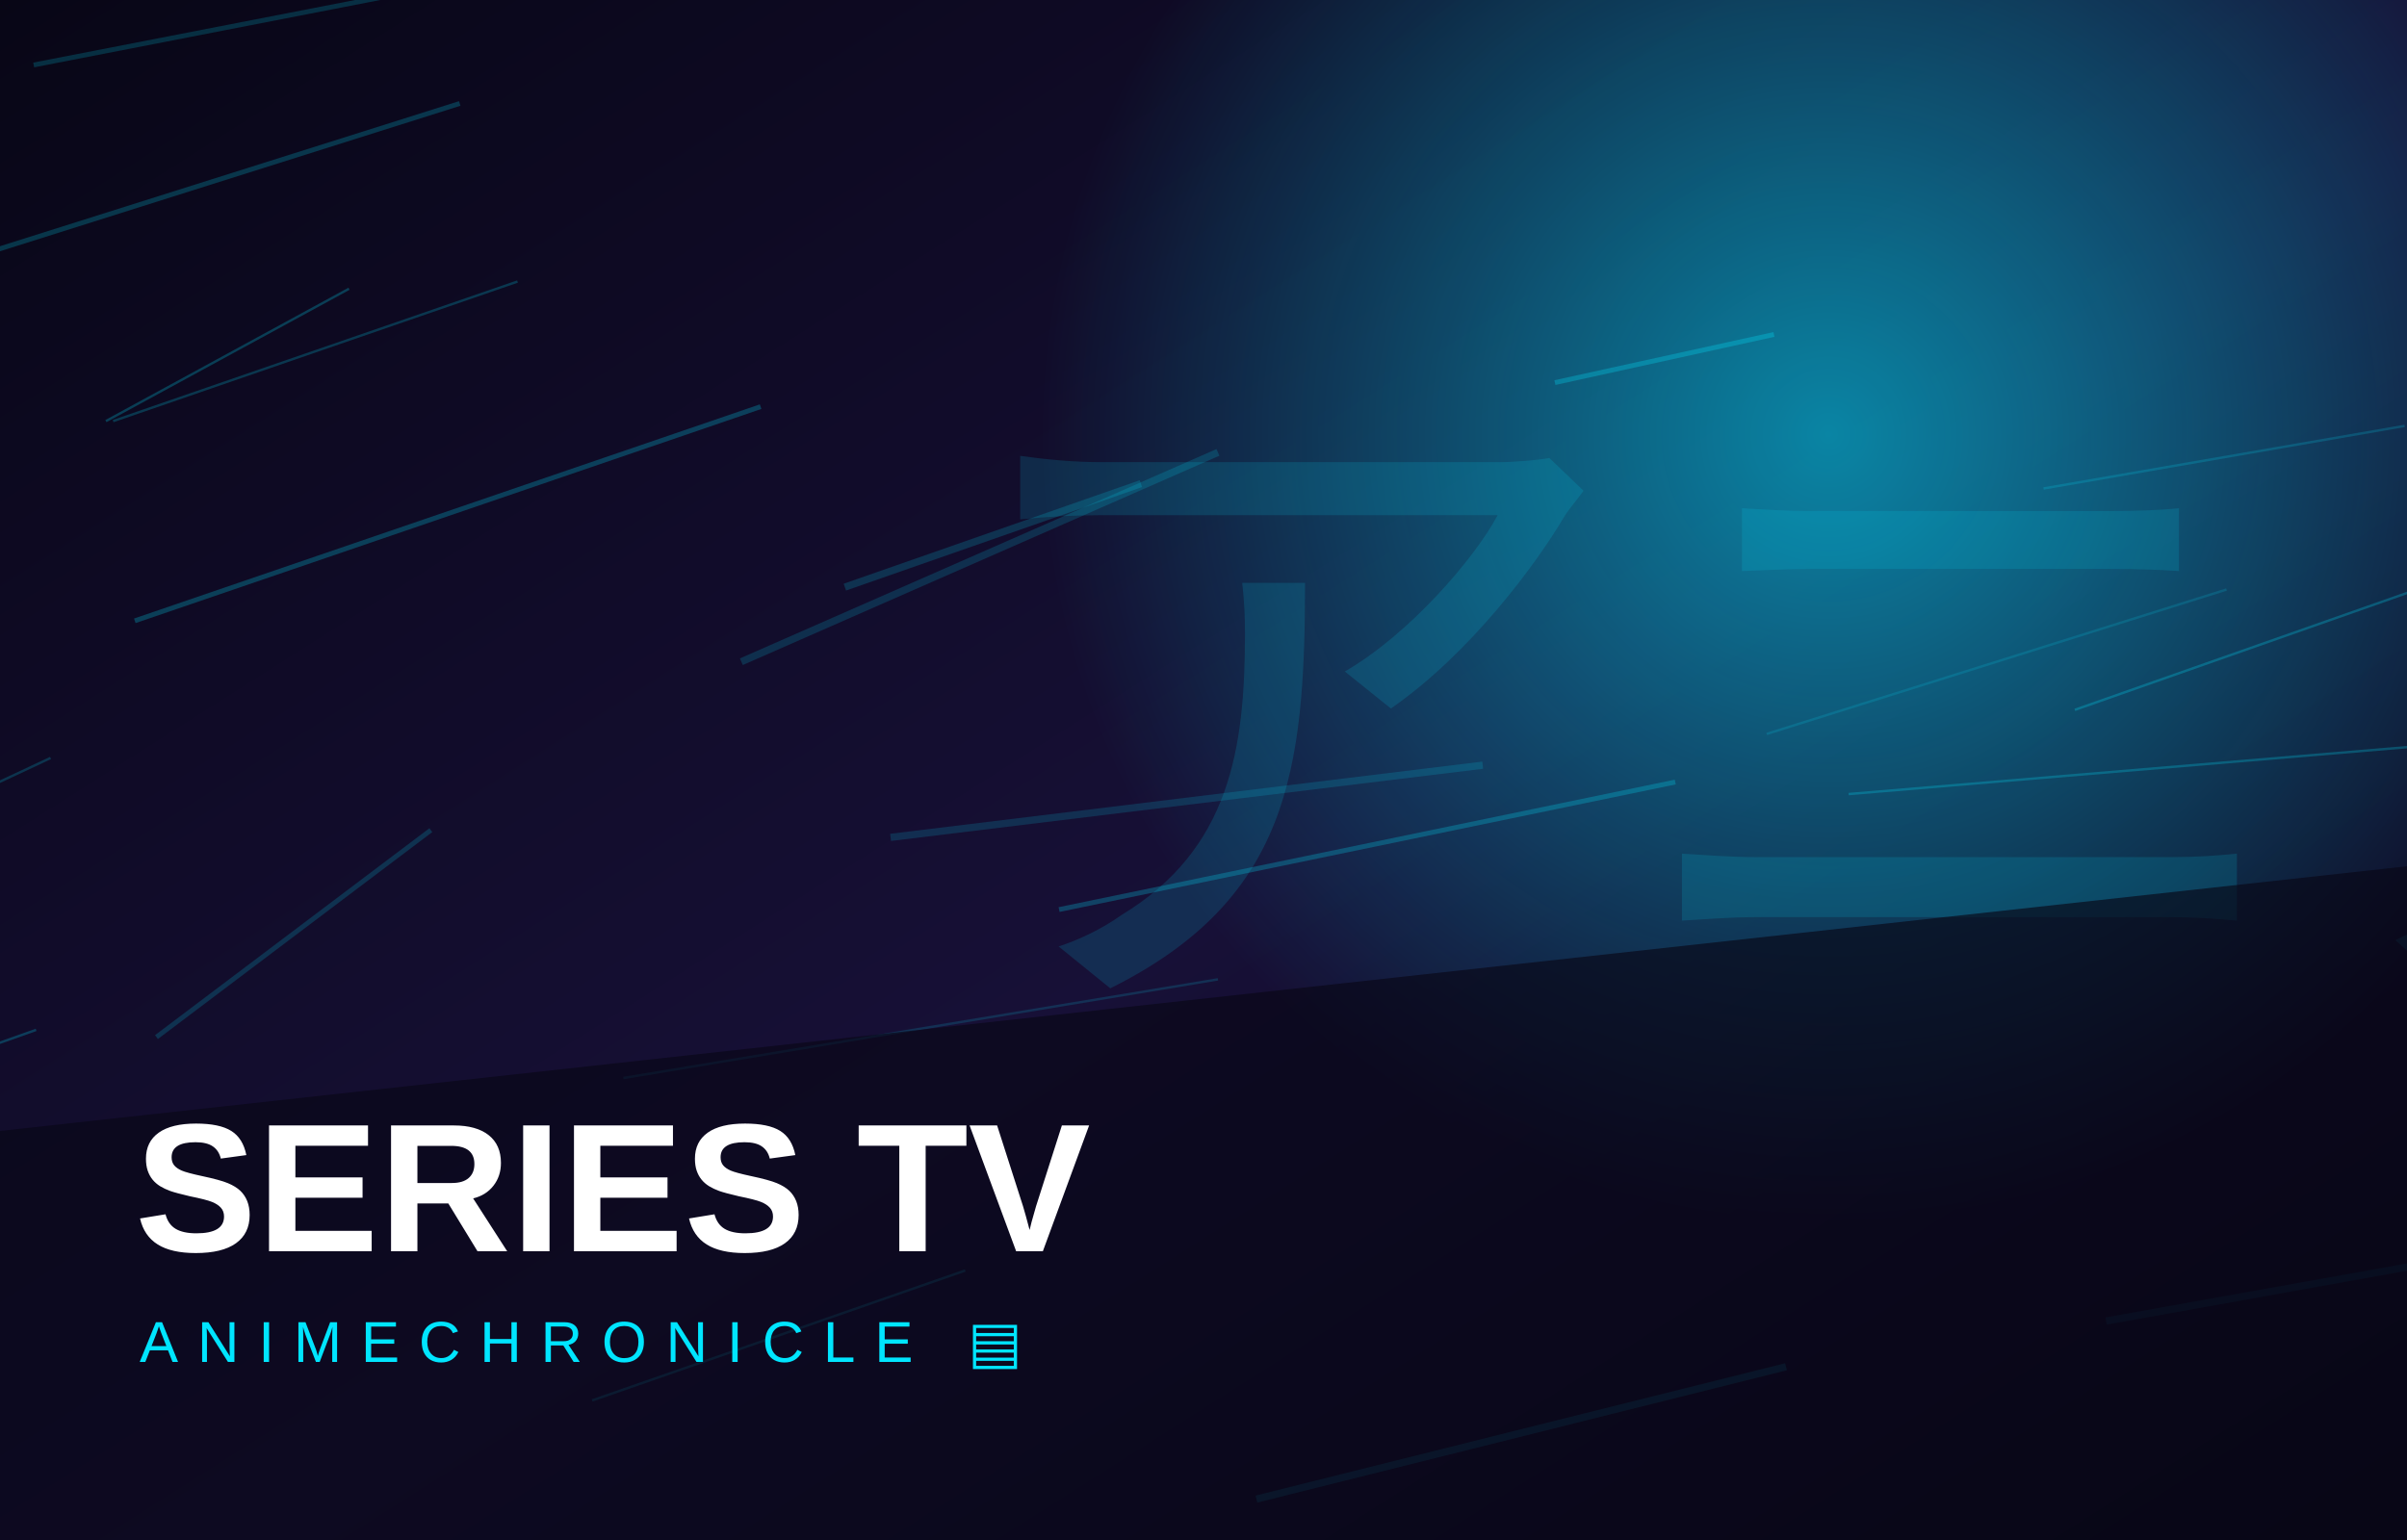
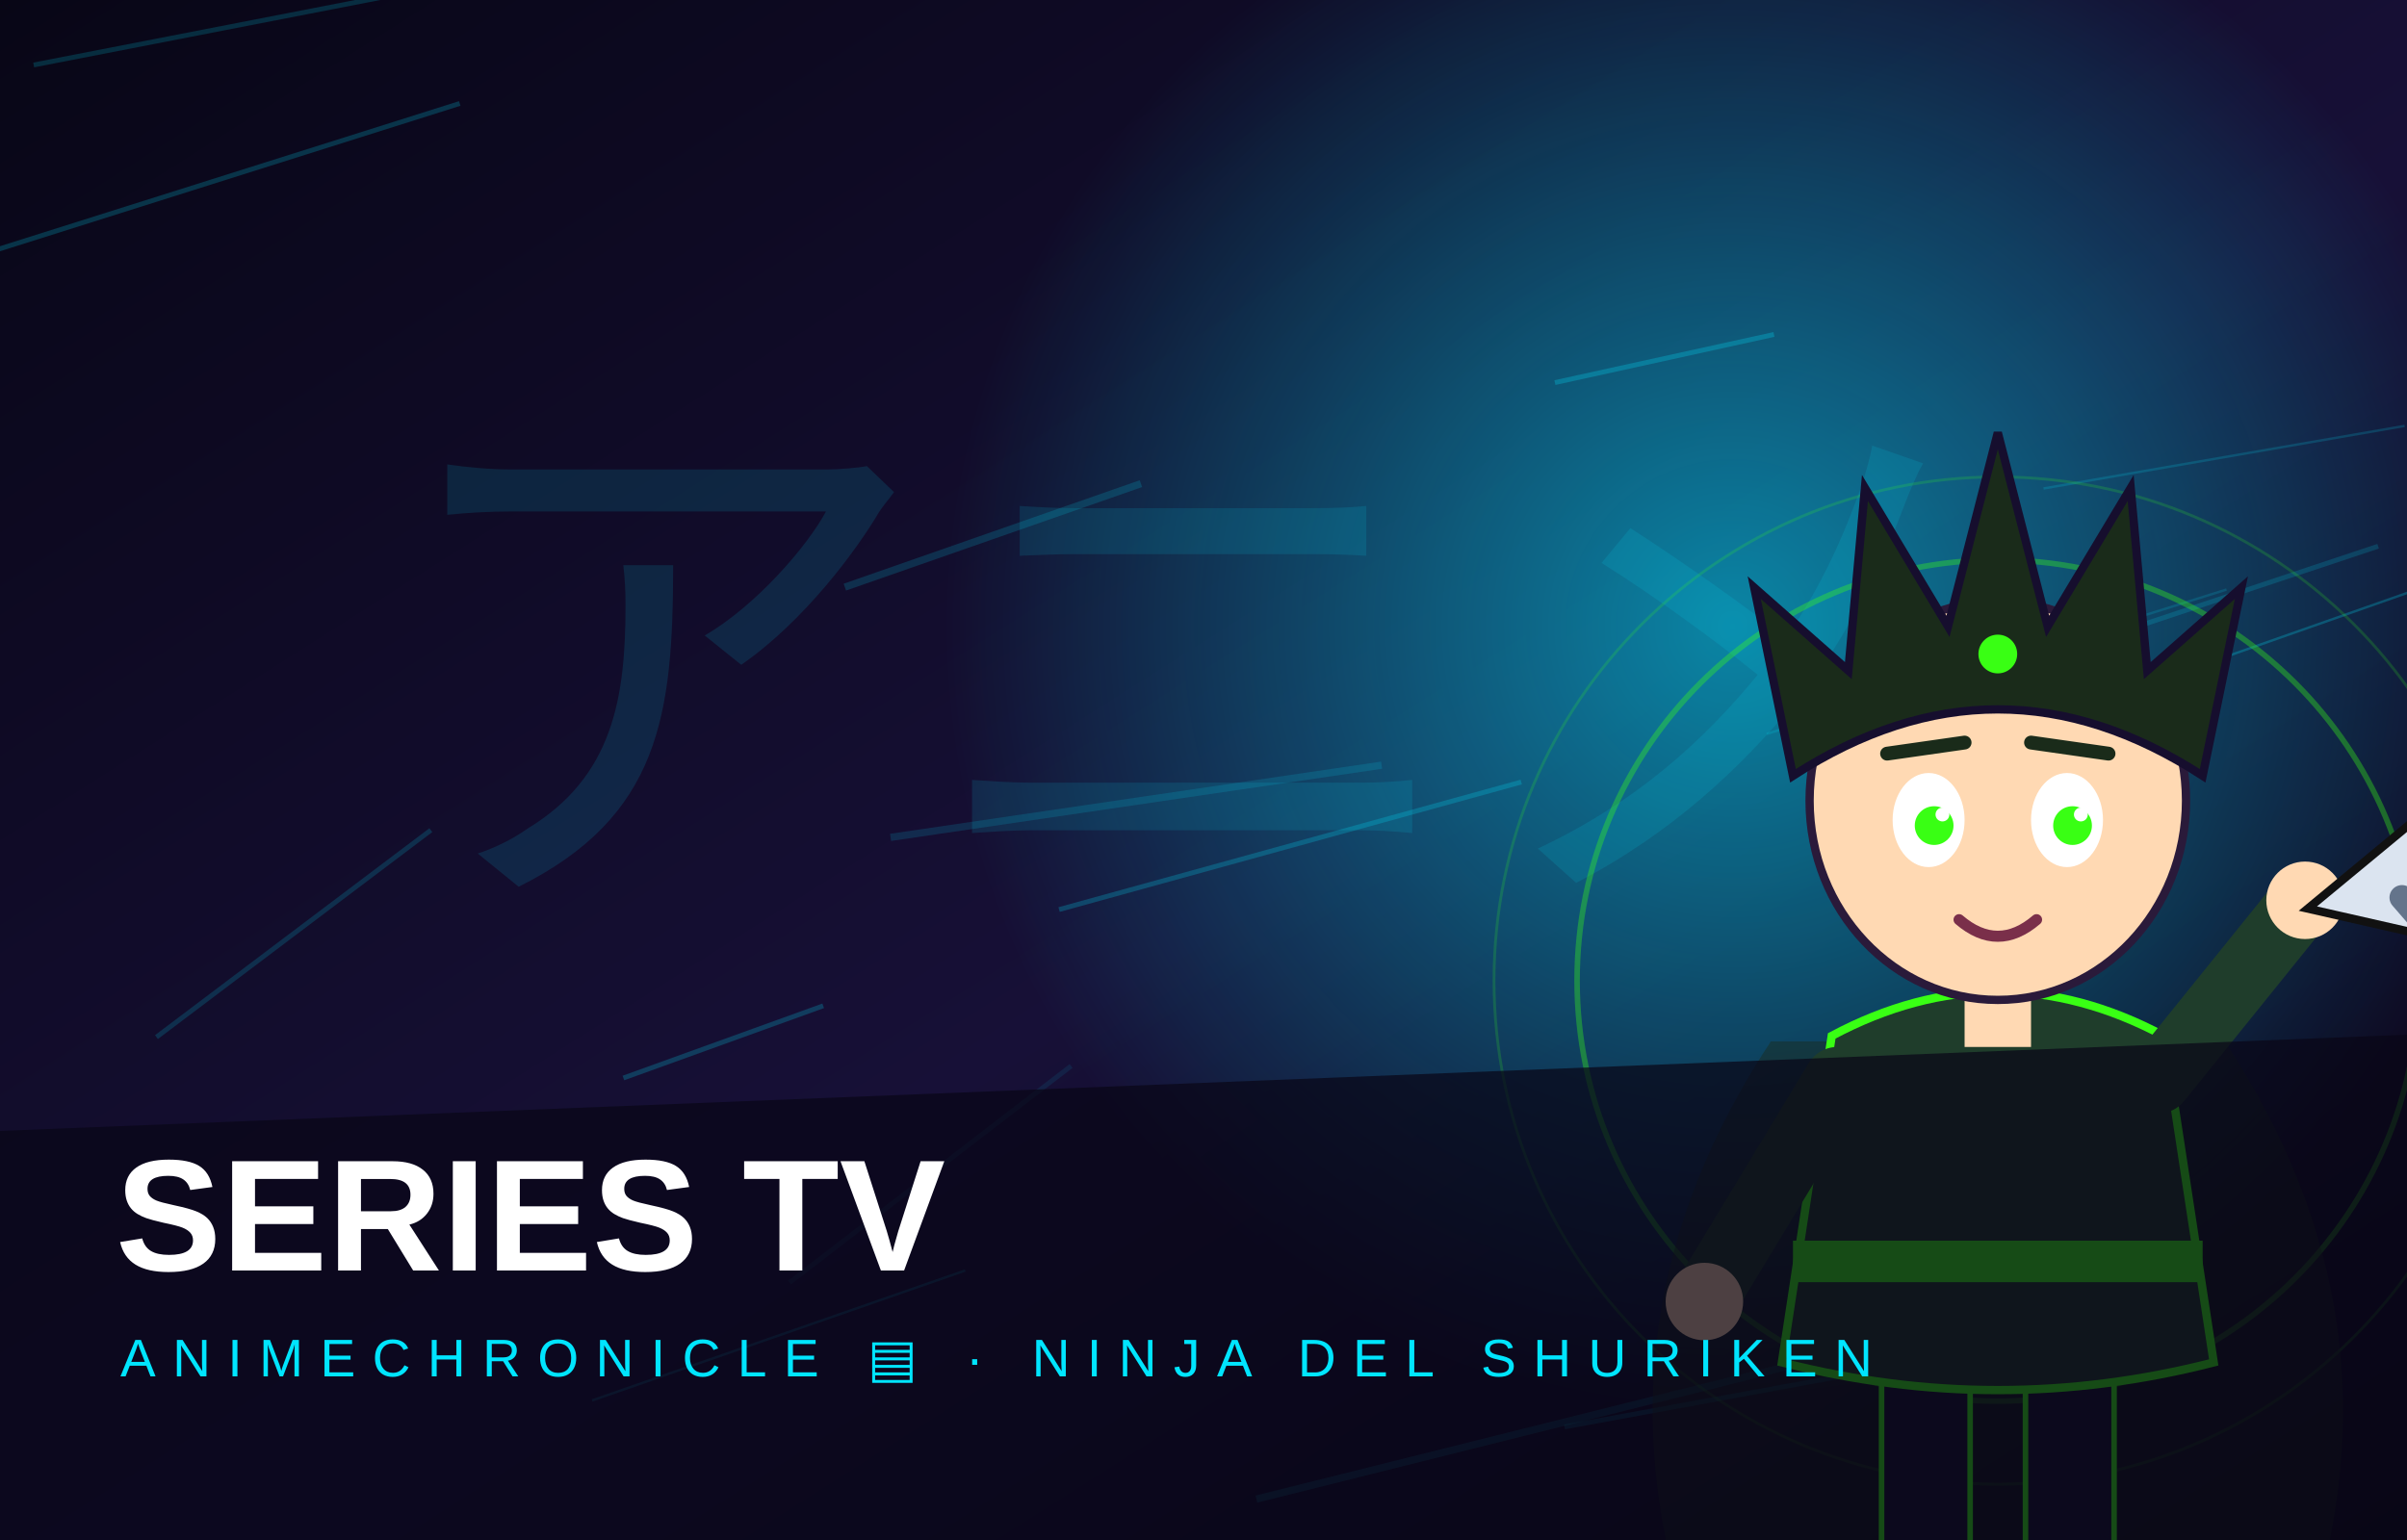
<svg xmlns="http://www.w3.org/2000/svg" width="1000" height="640" viewBox="0 0 1000 640">
  <defs>
    <linearGradient id="f" x1="0" y1="0" x2="1" y2="1">
      <stop offset="0" stop-color="#080616" />
      <stop offset=".55" stop-color="#171037" />
      <stop offset="1" stop-color="#080616" />
    </linearGradient>
    <radialGradient id="g">
      <stop offset="0" stop-color="#00e5ff" stop-opacity=".55" />
      <stop offset="1" stop-color="#00e5ff" stop-opacity="0" />
    </radialGradient>
  </defs>
  <rect width="1000" height="640" fill="url(#f)" />
-   <circle cx="760" cy="180" r="330" fill="url(#g)" />
-   <path d="M522 623 l220 -55" stroke="#00e5ff" stroke-width="3" opacity="0.18" />
+   <circle cx="720" cy="260" r="330" fill="url(#g)" />
+   <path d="M838 277 l150 -50" stroke="#00e5ff" stroke-width="2" opacity="0.16" />
+   <path d="M328 533 l117 -90" stroke="#00e5ff" stroke-width="2" opacity="0.08" />
+   <path d="M650 593 l120 -22" stroke="#00e5ff" stroke-width="2" opacity="0.19" />
+   <path d="M1094 136 l55 -62" stroke="#00e5ff" stroke-width="2" opacity="0.14" />
+   <path d="M522 623 l220 -55" stroke="#00e5ff" stroke-width="3" opacity="0.17" />
  <path d="M1007 62 l213 -22" stroke="#00e5ff" stroke-width="2" opacity="0.13" />
  <path d="M734 305 l191 -60" stroke="#00e5ff" stroke-width="1" opacity="0.15" />
-   <path d="M440 378 l256 -53" stroke="#00e5ff" stroke-width="2" opacity="0.24" />
-   <path d="M14 27 l185 -36" stroke="#00e5ff" stroke-width="2" opacity="0.18" />
-   <path d="M351 244 l123 -43" stroke="#00e5ff" stroke-width="3" opacity="0.17" />
-   <path d="M-2 104 l193 -61" stroke="#00e5ff" stroke-width="2" opacity="0.21" />
-   <path d="M259 448 l247 -41" stroke="#00e5ff" stroke-width="1" opacity="0.15" />
-   <path d="M246 582 l155 -54" stroke="#00e5ff" stroke-width="1" opacity="0.24" />
-   <path d="M-131 542 l88 -60" stroke="#00e5ff" stroke-width="3" opacity="0.12" />
-   <path d="M370 348 l246 -30" stroke="#00e5ff" stroke-width="3" opacity="0.15" />
-   <path d="M65 431 l114 -86" stroke="#00e5ff" stroke-width="2" opacity="0.17" />
-   <path d="M1098 426 l114 -73" stroke="#00e5ff" stroke-width="3" opacity="0.16" />
-   <path d="M646 159 l91 -20" stroke="#00e5ff" stroke-width="2" opacity="0.27" />
-   <path d="M1075 522 l151 -48" stroke="#00e5ff" stroke-width="1" opacity="0.23" />
-   <path d="M862 295 l179 -63" stroke="#00e5ff" stroke-width="1" opacity="0.25" />
+   <path d="M440 378 l192 -53" stroke="#00e5ff" stroke-width="2" opacity="0.22" />
+   <path d="M14 27 l185 -36" stroke="#00e5ff" stroke-width="2" opacity="0.17" />
+   <path d="M351 244 l123 -43" stroke="#00e5ff" stroke-width="3" opacity="0.16" />
+   <path d="M-2 104 l193 -61" stroke="#00e5ff" stroke-width="2" opacity="0.2" />
+   <path d="M259 448 l83 -30" stroke="#00e5ff" stroke-width="2" opacity="0.21" />
+   <path d="M246 582 l155 -54" stroke="#00e5ff" stroke-width="1" opacity="0.22" />
+   <path d="M-131 542 l88 -60" stroke="#00e5ff" stroke-width="3" opacity="0.11" />
+   <path d="M370 348 l204 -30" stroke="#00e5ff" stroke-width="3" opacity="0.14" />
+   <path d="M65 431 l114 -86" stroke="#00e5ff" stroke-width="2" opacity="0.16" />
+   <path d="M1098 426 l114 -73" stroke="#00e5ff" stroke-width="3" opacity="0.15" />
+   <path d="M646 159 l91 -20" stroke="#00e5ff" stroke-width="2" opacity="0.25" />
+   <path d="M1075 522 l151 -48" stroke="#00e5ff" stroke-width="1" opacity="0.21" />
+   <path d="M862 295 l179 -63" stroke="#00e5ff" stroke-width="1" opacity="0.24" />
  <path d="M1005 293 l70 -51" stroke="#00e5ff" stroke-width="1" opacity="0.09" />
-   <path d="M849 203 l150 -26" stroke="#00e5ff" stroke-width="1" opacity="0.18" />
-   <path d="M47 175 l168 -58" stroke="#00e5ff" stroke-width="1" opacity="0.21" />
-   <path d="M875 549 l145 -26" stroke="#00e5ff" stroke-width="3" opacity="0.1" />
-   <path d="M56 258 l260 -89" stroke="#00e5ff" stroke-width="2" opacity="0.24" />
-   <path d="M-75 360 l96 -45" stroke="#00e5ff" stroke-width="1" opacity="0.19" />
-   <path d="M44 175 l101 -55" stroke="#00e5ff" stroke-width="1" opacity="0.24" />
-   <path d="M-185 499 l200 -71" stroke="#00e5ff" stroke-width="1" opacity="0.23" />
-   <path d="M308 275 l198 -87" stroke="#00e5ff" stroke-width="3" opacity="0.16" />
-   <path d="M768 330 l238 -20" stroke="#00e5ff" stroke-width="1" opacity="0.24" />
-   <text x="820" y="400" font-size="290" fill="#00e5ff" opacity=".14" text-anchor="middle" font-family="sans-serif">アニメ</text>
-   <path d="M0 470 L1000 360 L1000 640 L0 640Z" fill="#080616" opacity=".65" />
-   <text x="56" y="520" font-size="76" font-weight="900" fill="#fff" font-family="Arial,sans-serif">SERIES TV</text>
-   <text x="58" y="566" font-size="24" letter-spacing="8" fill="#00e5ff" font-family="Arial,sans-serif">ANIMECHRONICLE ▤</text>
+   <path d="M849 203 l150 -26" stroke="#00e5ff" stroke-width="1" opacity="0.17" />
+   <text x="500" y="360" font-size="230" fill="#00e5ff" opacity=".12" text-anchor="middle" font-family="sans-serif">アニメ</text>
+   <g transform="translate(600,120) scale(1.15)">
+     <g transform="scale(1.0)">
+       <circle cx="200" cy="250" r="152" fill="none" stroke="#39ff14" stroke-width="2" opacity=".35" />
+       <circle cx="200" cy="250" r="182" fill="none" stroke="#39ff14" stroke-width="1" opacity=".18" />
+       <path d="M118 272 Q52 372 88 482 L312 482 Q348 372 282 272Z" fill="#1a2b1a" opacity=".45" />
+       <rect x="158" y="382" width="32" height="98" rx="10" fill="#15122f" stroke="#39ff14" stroke-width="2" />
+       <rect x="210" y="382" width="32" height="98" rx="10" fill="#15122f" stroke="#39ff14" stroke-width="2" />
+       <rect x="146" y="462" width="56" height="22" rx="7" fill="#39ff14" />
+       <rect x="198" y="462" width="56" height="22" rx="7" fill="#39ff14" />
+       <path d="M140 270 Q200 238 260 270 L278 388 Q200 408 122 388Z" fill="#1f3d2b" stroke="#39ff14" stroke-width="3" />
+       <rect x="126" y="344" width="148" height="15" fill="#39ff14" />
+       <path d="M142 286 L96 362" stroke="#1f3d2b" stroke-width="24" stroke-linecap="round" />
+       <path d="M258 286 L308 224" stroke="#1f3d2b" stroke-width="24" stroke-linecap="round" />
+       <circle cx="94" cy="366" r="14" fill="#ffd9b3" />
+       <circle cx="311" cy="221" r="14" fill="#ffd9b3" />
+       <rect x="188" y="248" width="24" height="26" fill="#ffd9b3" />
+       <ellipse cx="200" cy="185" rx="68" ry="72" fill="#ffd9b3" stroke="#2a1a3a" stroke-width="3" />
+       <path d="M126 176 L112 108 L146 138 L152 72 L182 122 L200 52 L218 122 L248 72 L254 138 L288 108 L274 176 Q200 128 126 176Z" fill="#1a2b1a" stroke="#160e2e" stroke-width="3" />
+       <ellipse cx="175" cy="192" rx="13" ry="17" fill="#fff" />
+       <ellipse cx="225" cy="192" rx="13" ry="17" fill="#fff" />
+       <circle cx="177" cy="194" r="7" fill="#39ff14" />
+       <circle cx="227" cy="194" r="7" fill="#39ff14" />
+       <circle cx="180" cy="190" r="2.5" fill="#fff" />
+       <circle cx="230" cy="190" r="2.5" fill="#fff" />
+       <path d="M160 168 L188 164 M212 164 L240 168" stroke="#1a2b1a" stroke-width="5" stroke-linecap="round" />
+       <path d="M186 228 Q200 240 214 228" fill="none" stroke="#7a2f4a" stroke-width="4" stroke-linecap="round" />
+       <circle cx="200" cy="132" r="7" fill="#39ff14" />
+       <path d="M312 224 L370 176 L356 234Z" fill="#dbe4f0" stroke="#111" stroke-width="3" />
+       <path d="M346 220 L372 250" stroke="#64748b" stroke-width="9" stroke-linecap="round" />
+       <circle cx="360" cy="244" r="7" fill="#39ff14" />
+     </g>
+   </g>
+   <path d="M0 470 L1000 430 L1000 640 L0 640Z" fill="#080616" opacity=".72" />
+   <text x="48" y="528" font-size="66" font-weight="900" fill="#fff" font-family="Arial,sans-serif">SERIES TV</text>
+   <text x="50" y="572" font-size="22" letter-spacing="7" fill="#00e5ff" font-family="Arial,sans-serif">ANIMECHRONICLE ▤ · NINJA DEL SHURIKEN</text>
</svg>
